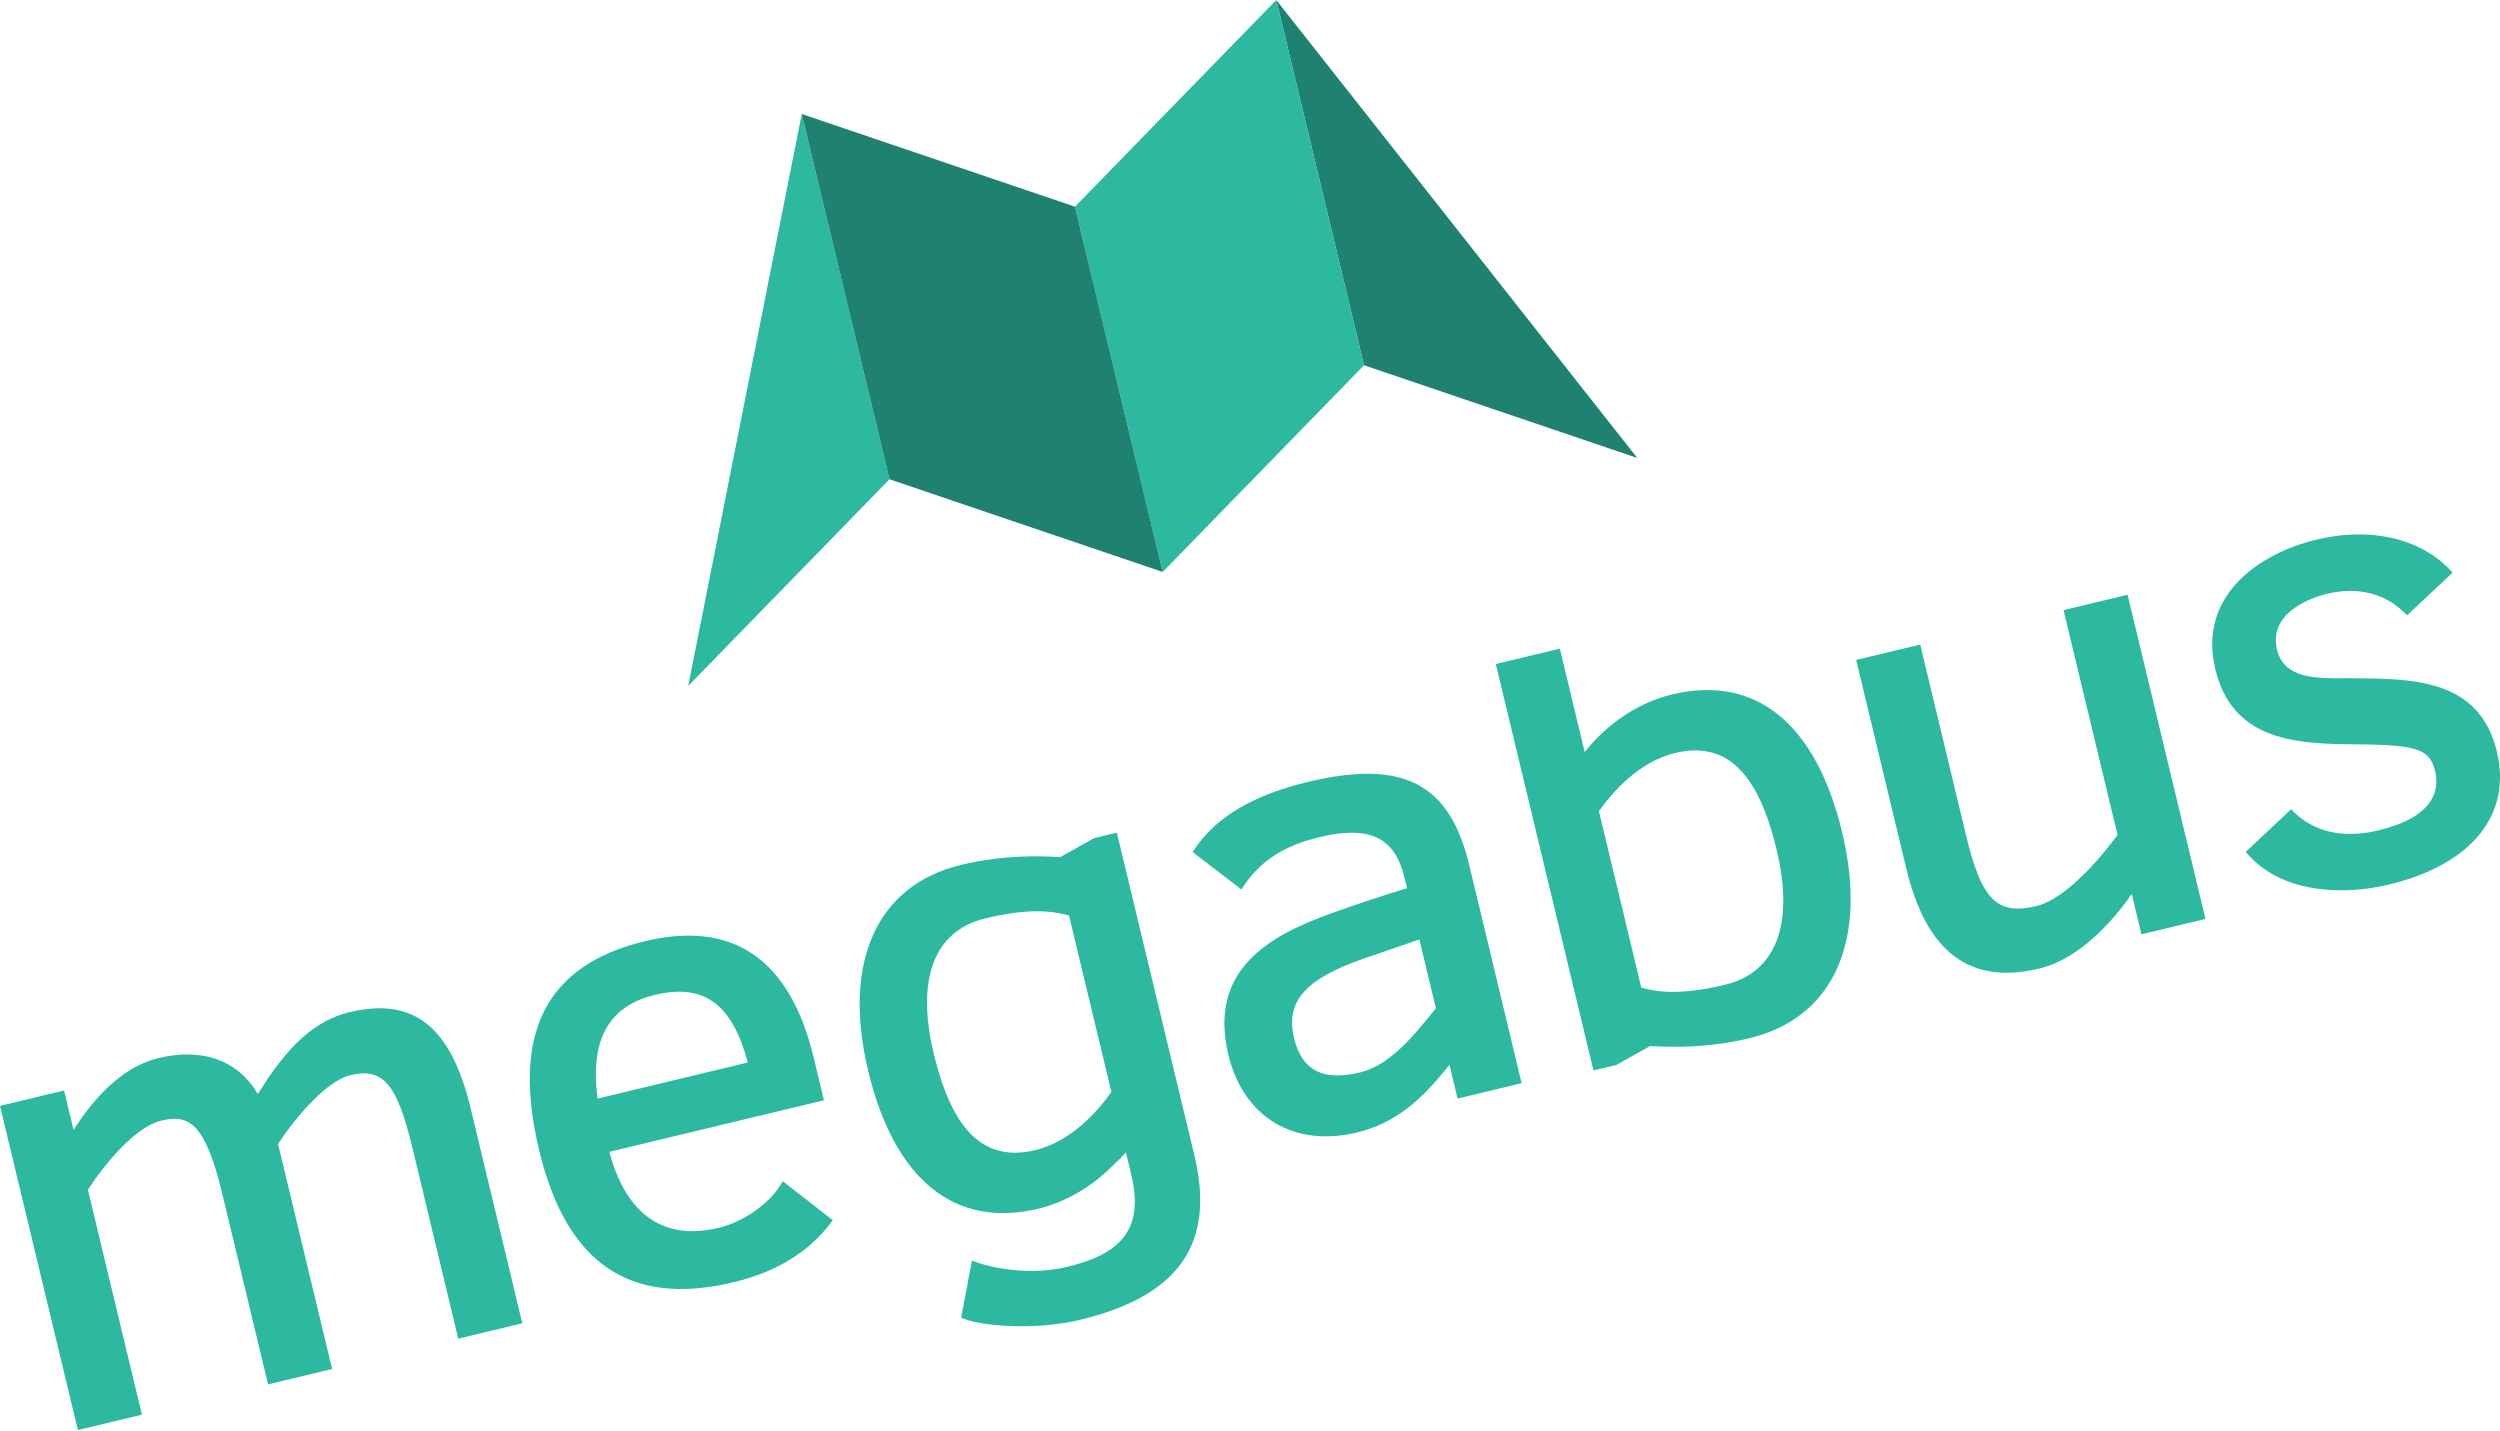
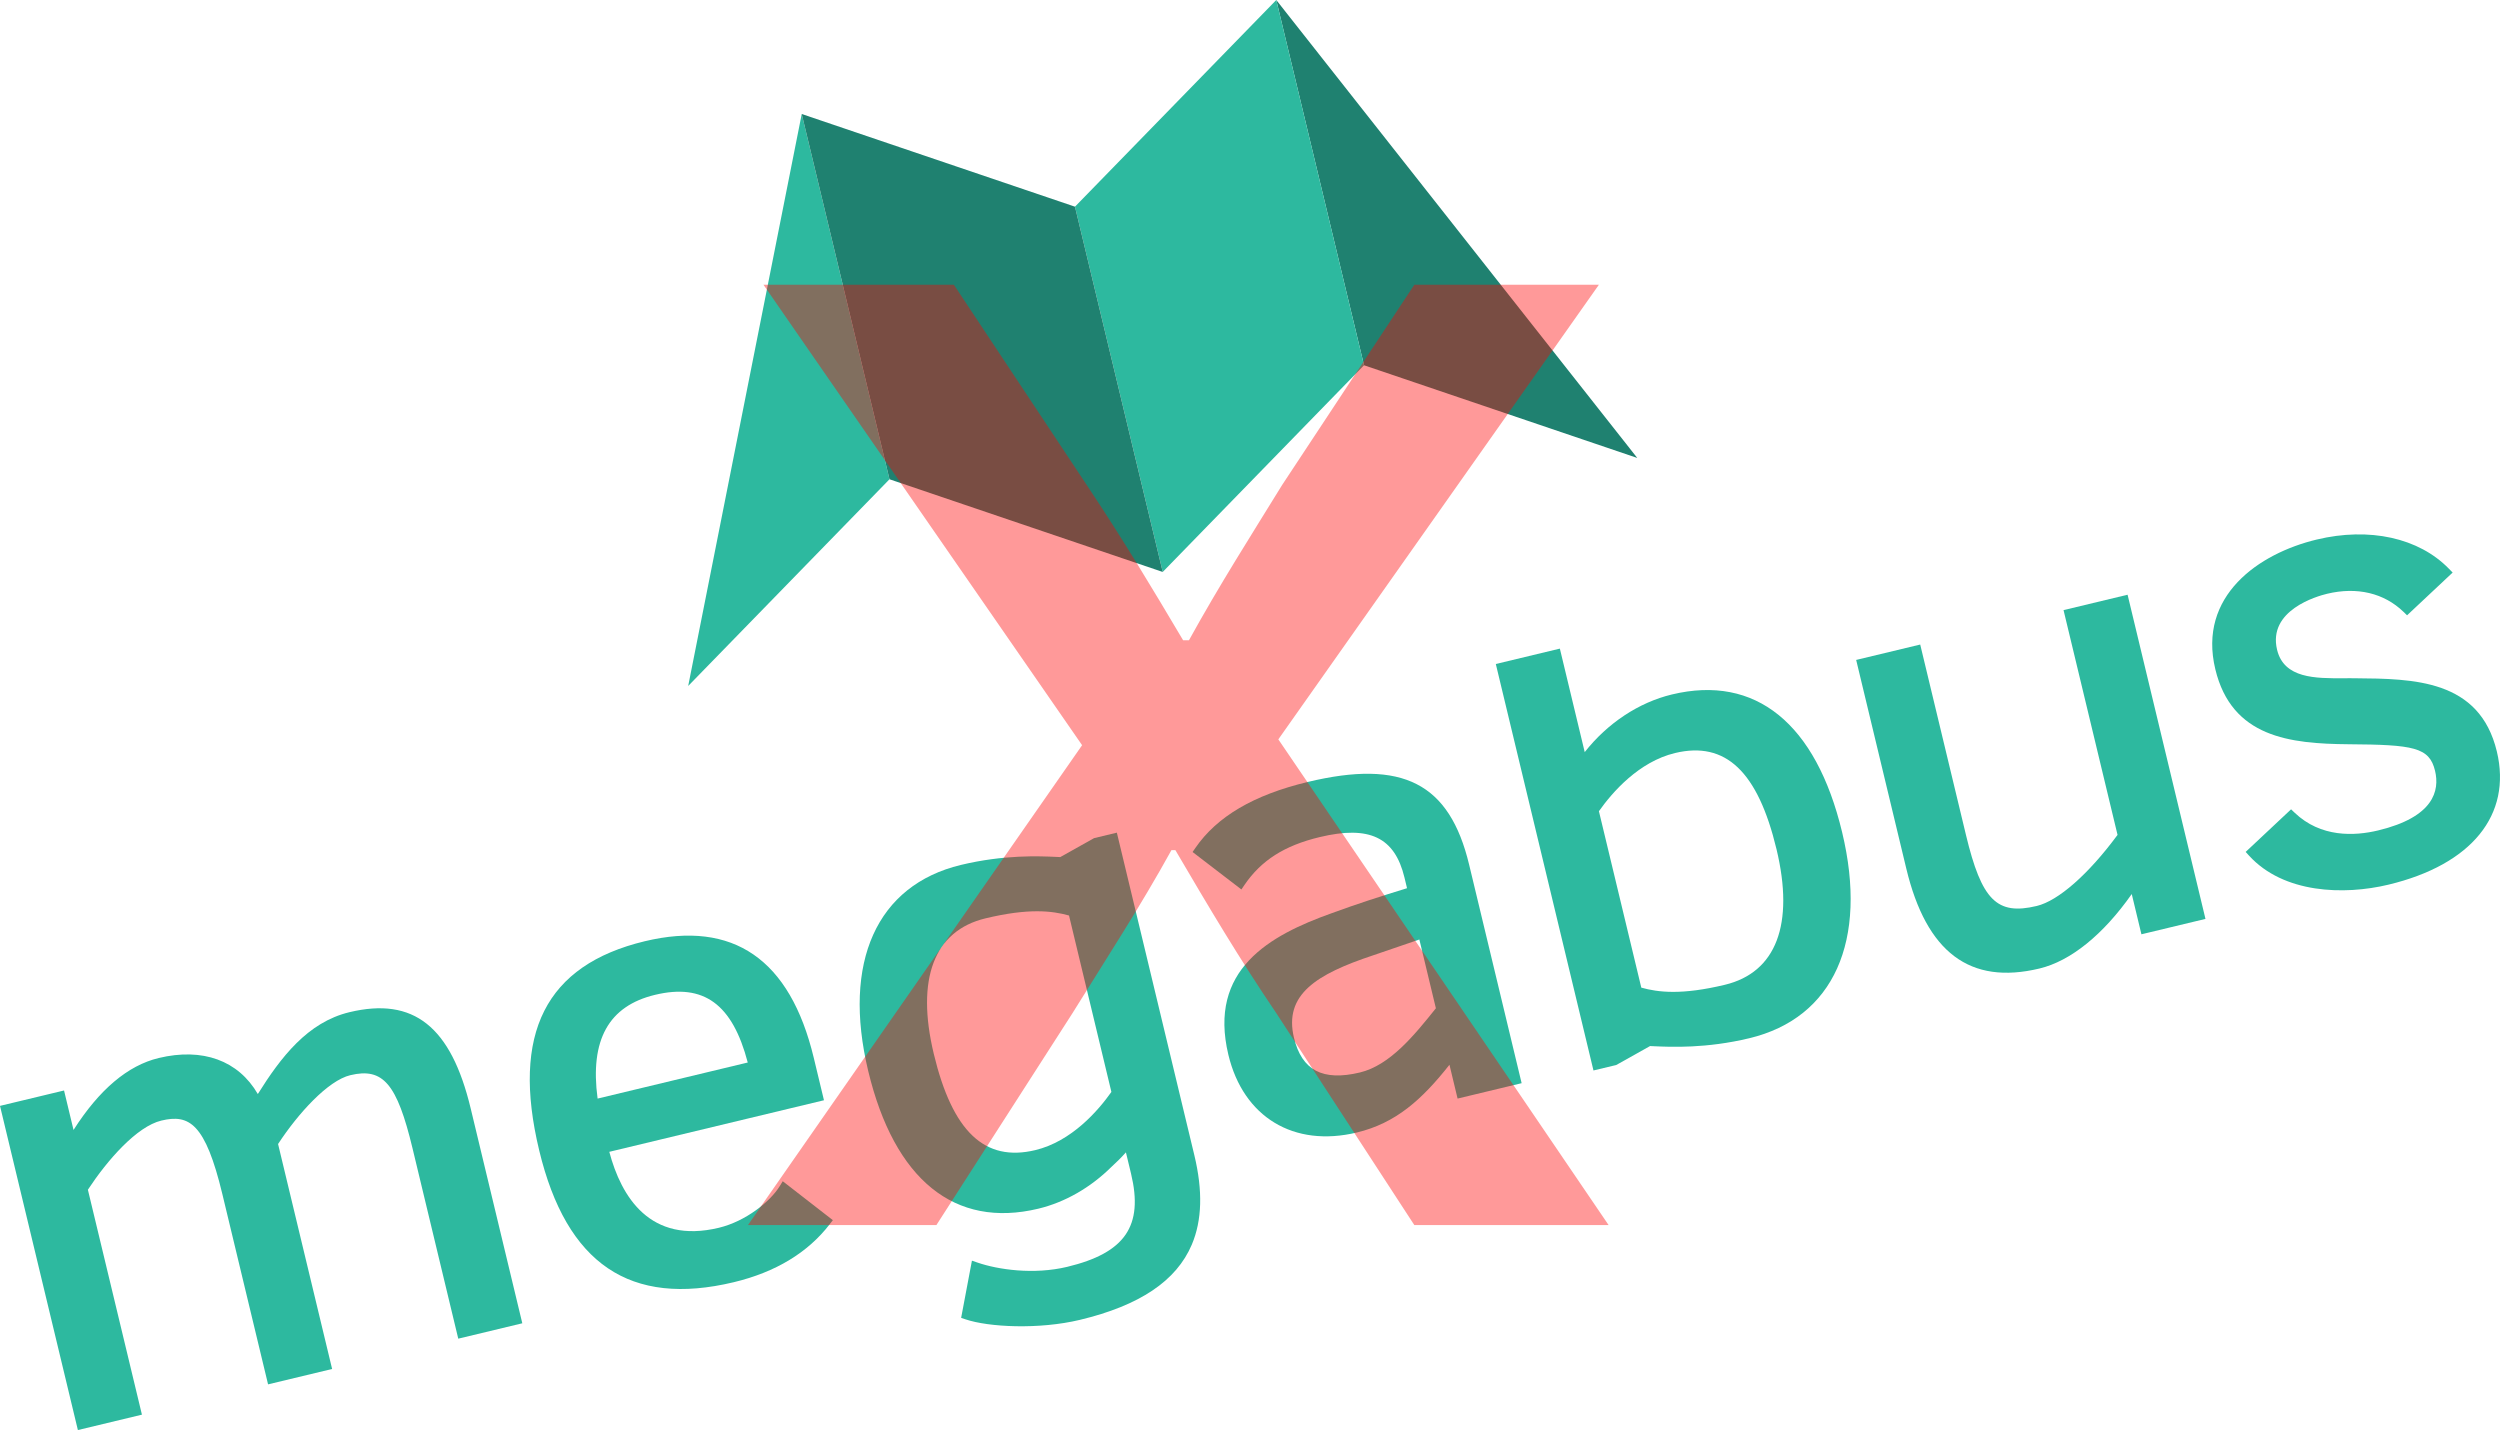
- <svg xmlns="http://www.w3.org/2000/svg" version="1.1" id="Layer_1" x="0px" y="0px" width="483.361px" height="276.494px" viewBox="13.869 -7.711 483.361 276.494" enable-background="new 13.869 -7.711 483.361 276.494" xml:space="preserve">
+ <svg xmlns="http://www.w3.org/2000/svg" version="1.1" id="Layer_1" x="0px" y="0px" width="483.361px" height="276.492px" viewBox="13.869 -7.711 483.361 276.492" enable-background="new 13.869 -7.711 483.361 276.492" xml:space="preserve">
  <g>
    <polygon fill="#2DB99F" points="168.88,14.331 185.847,84.952 146.926,124.917  " />
    <polygon fill="#1F8170" points="260.629,-7.711 277.596,62.909 330.424,80.831  " />
    <polygon fill="#2DB99F" points="221.708,32.252 238.675,102.874 277.596,62.909 260.629,-7.711  " />
    <polygon fill="#1F8170" points="168.88,14.331 185.847,84.952 238.675,102.874 221.708,32.252  " />
    <path fill="#2DB99F" d="M81.433,187.99c-8.118,1.95-13.266,8.728-17.715,15.825c-3.76-6.478-10.648-9.011-19.175-6.962   c-5.963,1.433-11.492,6.108-16.457,13.909l-1.834-7.633l-12.383,2.975l15.058,62.677l12.383-2.975l-10.449-43.492   c3.808-5.784,9.464-12.228,14.203-13.367c5.368-1.29,8.503,0.507,11.794,14.205l8.84,36.795l12.384-2.975l-10.45-43.494   c3.891-5.937,9.646-12.27,13.967-13.308c6.331-1.521,9.03,1.652,12.032,14.148l8.84,36.795l12.383-2.975l-9.98-41.54   C101.066,190.75,93.837,185.01,81.433,187.99z" />
    <path fill="#2DB99F" d="M138.54,174.27c-19.172,4.606-25.852,17.834-20.421,40.438c5.277,21.966,17.589,30.301,37.64,25.484   c8.061-1.937,14.295-5.706,18.53-11.204l0.608-0.789l-9.69-7.525l-0.584,0.953c-1.817,2.967-6.56,6.795-11.768,8.047   c-13.308,3.197-18.868-5.983-21.182-14.686l41.505-9.972l-1.972-8.207C166.625,177.747,155.636,170.163,138.54,174.27z    M140.528,184.633c9.4-2.258,14.955,1.783,17.914,13.086l-29.031,6.975C127.893,193.359,131.536,186.793,140.528,184.633z" />
    <path fill="#2DB99F" d="M266.698,143.48c-10.432,2.506-17.535,6.679-21.712,12.758l-0.538,0.782l9.437,7.241l0.595-0.873   c3.25-4.762,7.729-7.614,14.528-9.248c9.628-2.313,14.536,0.027,16.41,7.826l0.493,2.052c-5.168,1.588-9.671,3.038-14.487,4.805   c-12.137,4.315-24.01,10.946-20.052,27.42c2.895,12.048,12.643,17.94,24.835,15.011c7.534-1.81,12.583-6.351,17.908-13.098   l1.57,6.536l12.383-2.975l-10.151-42.252C294.126,143.695,285.082,139.063,266.698,143.48z M284.496,175.237   c1.329-0.463,2.563-0.893,3.798-1.302l3.195,13.298c-4.161,5.208-8.875,11.017-14.685,12.413   c-7.186,1.727-11.238-0.403-12.751-6.699c-2.014-8.381,4.361-12.317,15.301-15.951   C281.289,176.352,282.956,175.773,284.496,175.237z" />
    <path fill="#2DB99F" d="M423.283,153.712c-5.62,7.612-11.441,12.736-15.618,13.74c-7.712,1.853-10.655-1.104-13.693-13.749   l-8.84-36.795l-12.383,2.975l9.695,40.354c3.897,16.219,12.317,22.535,25.742,19.31c6.039-1.451,12.32-6.535,17.845-14.4   l1.87,7.782l12.383-2.975l-15.058-62.677l-12.383,2.975l10.442,43.461L423.283,153.712z" />
    <path fill="#2DB99F" d="M469.217,123.427l-0.873-0.007c-0.454-0.001-0.922,0.001-1.401,0.003   c-5.378,0.028-11.476,0.058-12.812-5.501c-1.839-7.655,7.732-10.364,9.67-10.83c5.772-1.387,11.019-0.143,14.777,3.499l0.685,0.664   l8.81-8.265l-0.711-0.73c-5.824-5.987-15.385-8.099-25.578-5.65c-11.173,2.684-23.011,10.859-19.599,25.059   c3.173,13.207,14.447,14.414,25.724,14.516c12.606,0.087,15.666,0.57,16.763,5.137c0.92,3.831-0.242,8.941-11.007,11.527   c-4.578,1.1-11.093,1.398-16.144-3.429l-0.685-0.654l-8.783,8.239l0.667,0.728c6.669,7.3,18.301,7.677,26.961,5.597   c16.059-3.858,23.885-13.487,20.937-25.757C493.269,123.629,480.491,123.522,469.217,123.427z" />
    <path fill="#2DB99F" d="M337.136,126.557c-6.43,1.545-12.476,5.561-16.87,11.148l-4.807-20.01l-12.383,2.975l18.881,78.588   l4.412-1.06l6.528-3.66c0.241,0.009,0.509,0.022,0.803,0.036c3.261,0.147,10.045,0.455,18.4-1.552   c16.281-3.911,22.984-18.804,17.93-39.84C364.973,132.131,353.291,122.676,337.136,126.557z M323.011,149.132   c2.569-3.635,7.696-9.563,14.713-11.249c9.777-2.349,16.012,3.56,19.624,18.597c3.488,14.519-0.059,23.828-9.988,26.213   c-8.365,2.01-12.899,1.46-16.155,0.549L323.011,149.132z" />
    <path fill="#2DB99F" d="M225.394,154.341l-6.528,3.66c-0.241-0.009-0.509-0.022-0.803-0.036c-3.261-0.147-10.045-0.455-18.4,1.552   c-16.281,3.911-22.984,18.804-17.93,39.84c5.057,21.05,16.739,30.506,32.895,26.624c5.176-1.243,10.1-4.091,14.116-8.066   c0.958-0.871,1.9-1.796,2.816-2.824l0.994,4.139c2.425,10.094-1.15,15.307-12.339,17.995c-6.496,1.561-13.398,0.536-17.336-0.818   l-1.093-0.375l-2.086,11.055l0.82,0.28c4.49,1.532,14.238,2.008,22.157,0.106c11.513-2.766,18.644-7.512,21.625-14.555   c1.989-4.699,2.135-10.417,0.491-17.257l-1.254-5.218l-13.734-57.166L225.394,154.341L225.394,154.341z M228.751,203.409   c-2.569,3.635-7.696,9.563-14.713,11.249c-9.777,2.349-16.012-3.56-19.624-18.597c-3.488-14.519,0.059-23.828,9.988-26.213   c8.365-2.01,12.899-1.46,16.155-0.549L228.751,203.409z" />
  </g>
+   <g opacity="0.4">
+     <path fill="#FF0000" d="M198.294,47.341l25.92,39.067c6.761,10.142,12.396,19.533,18.405,29.676h1.127   c6.011-10.894,12.022-20.285,18.032-30.052l25.543-38.691h35.686l-61.98,87.9l63.859,93.912h-37.564l-26.67-40.945   c-7.138-10.518-13.148-20.661-19.534-31.556h-0.752c-6.011,10.895-12.396,20.661-19.157,31.556l-26.295,40.945h-36.438   l64.611-92.785l-61.605-89.027H198.294z" />
+   </g>
</svg>
